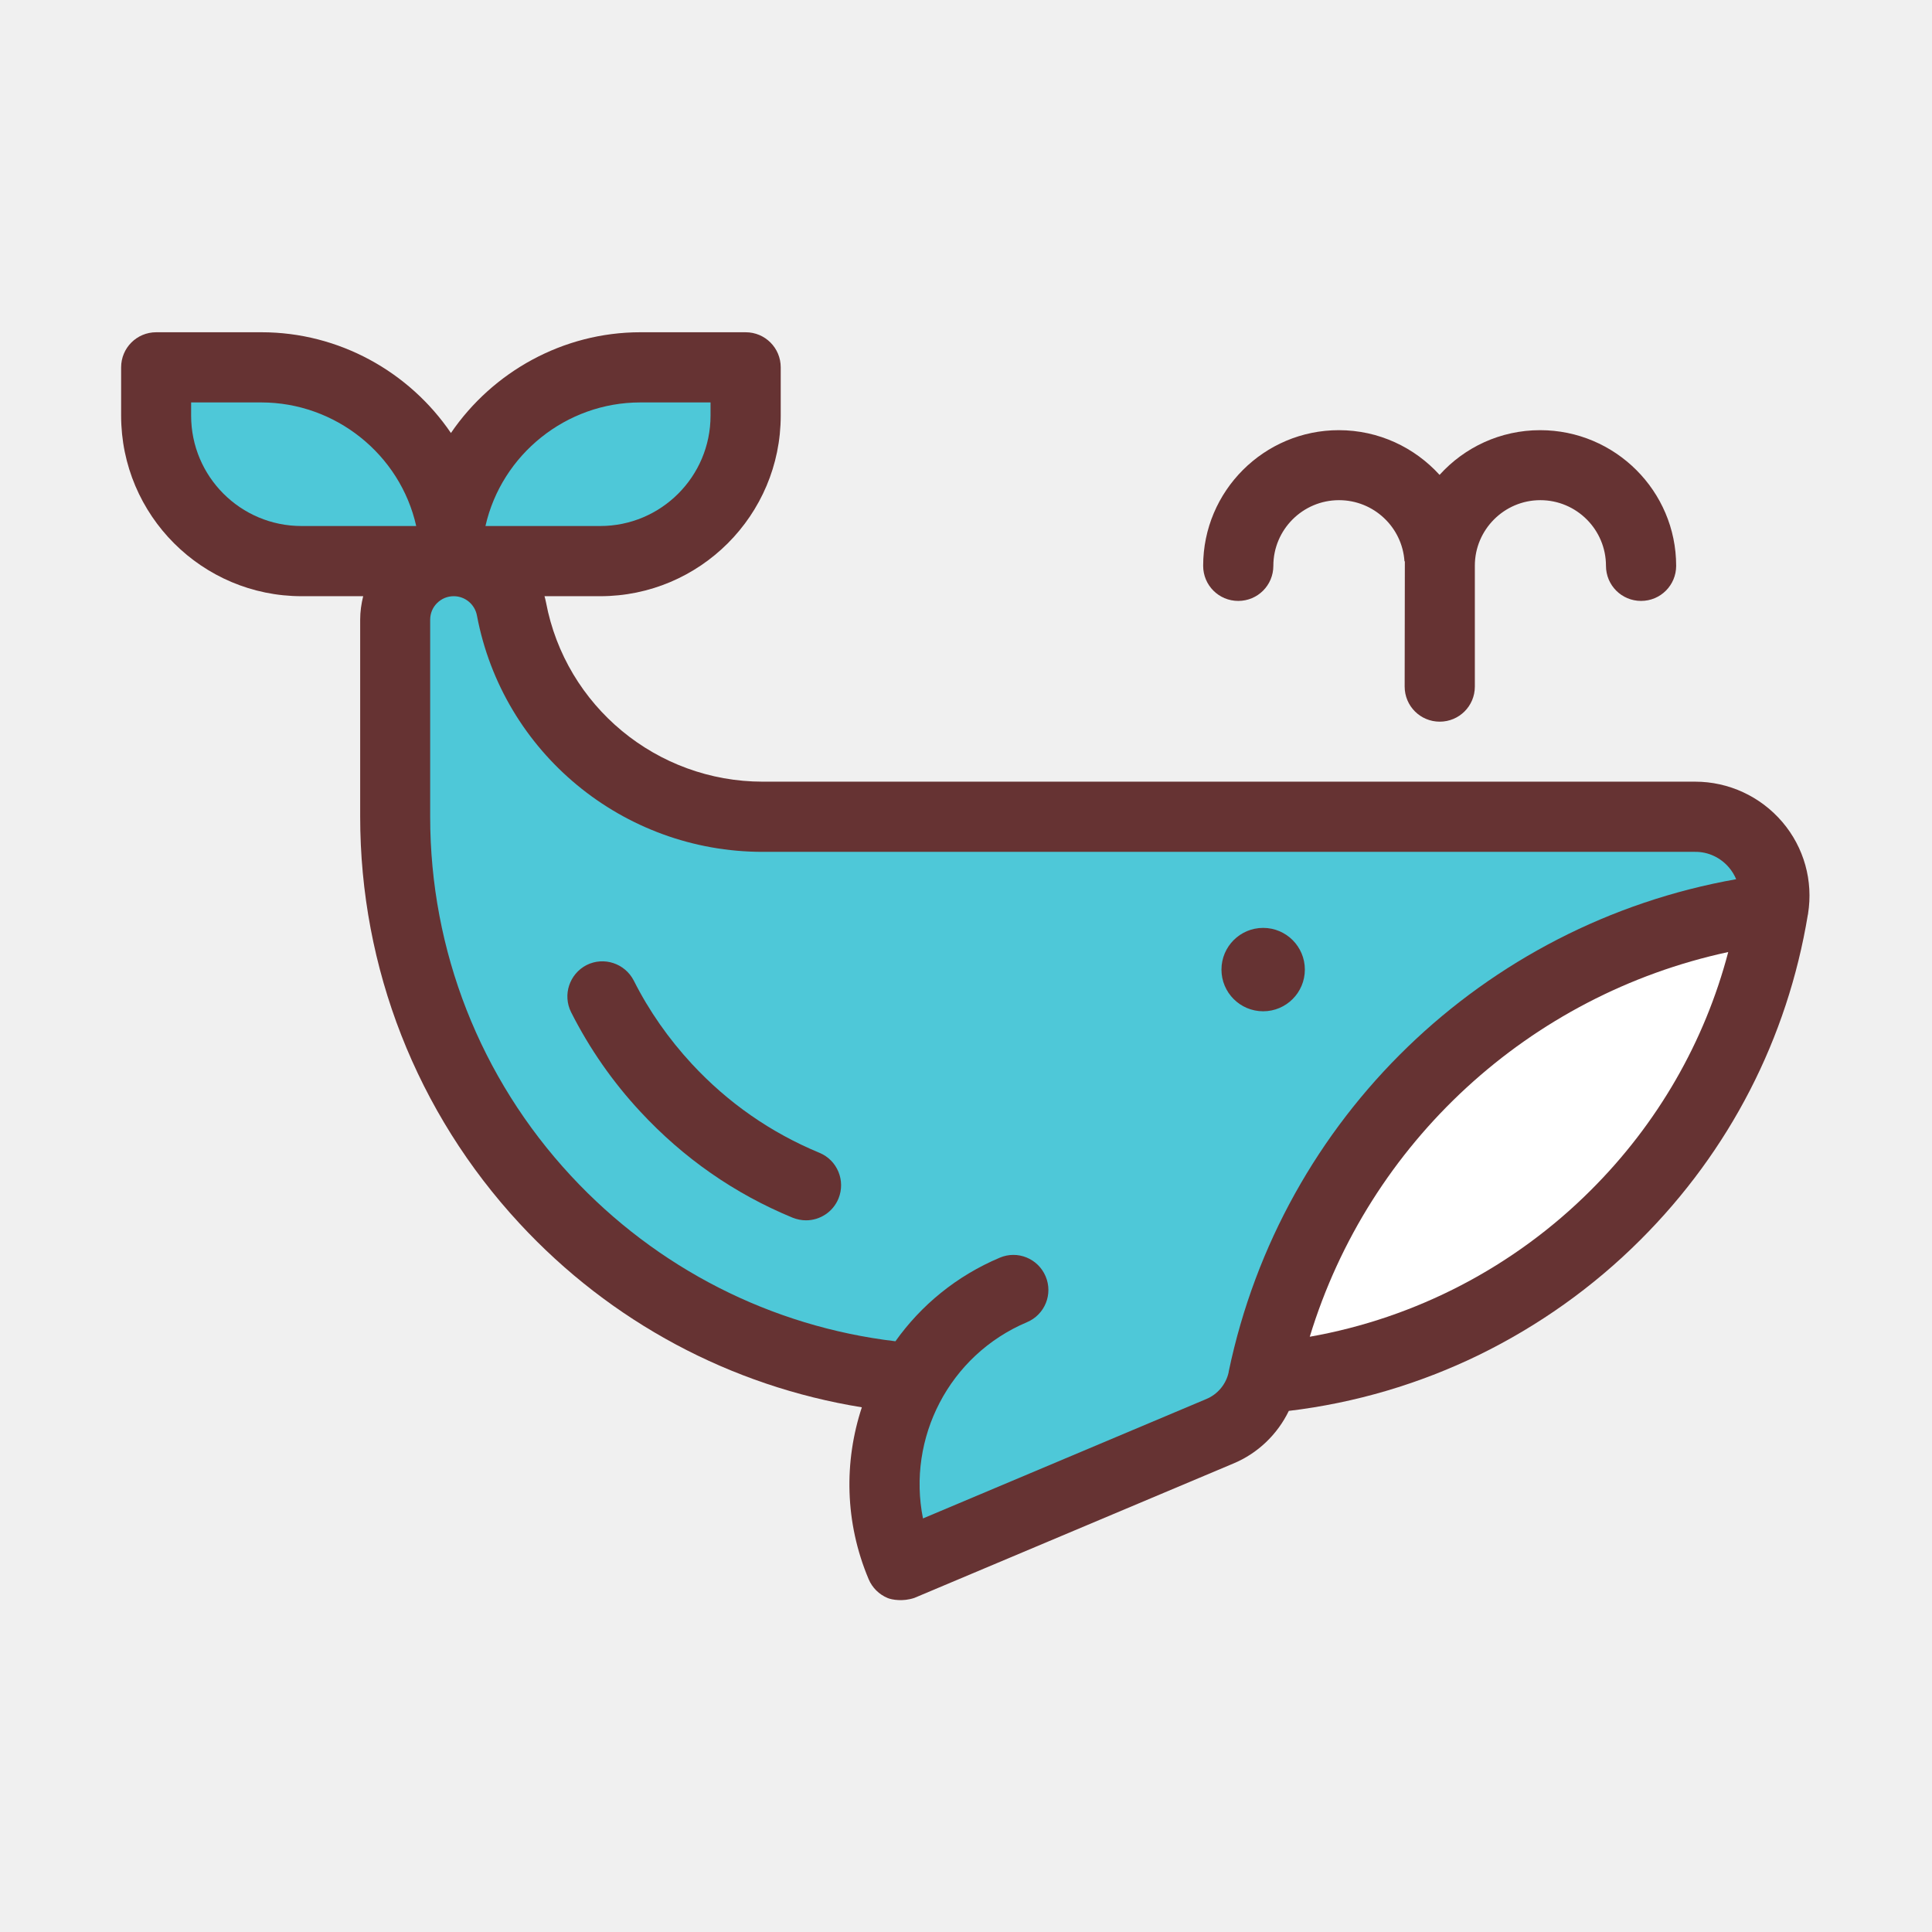
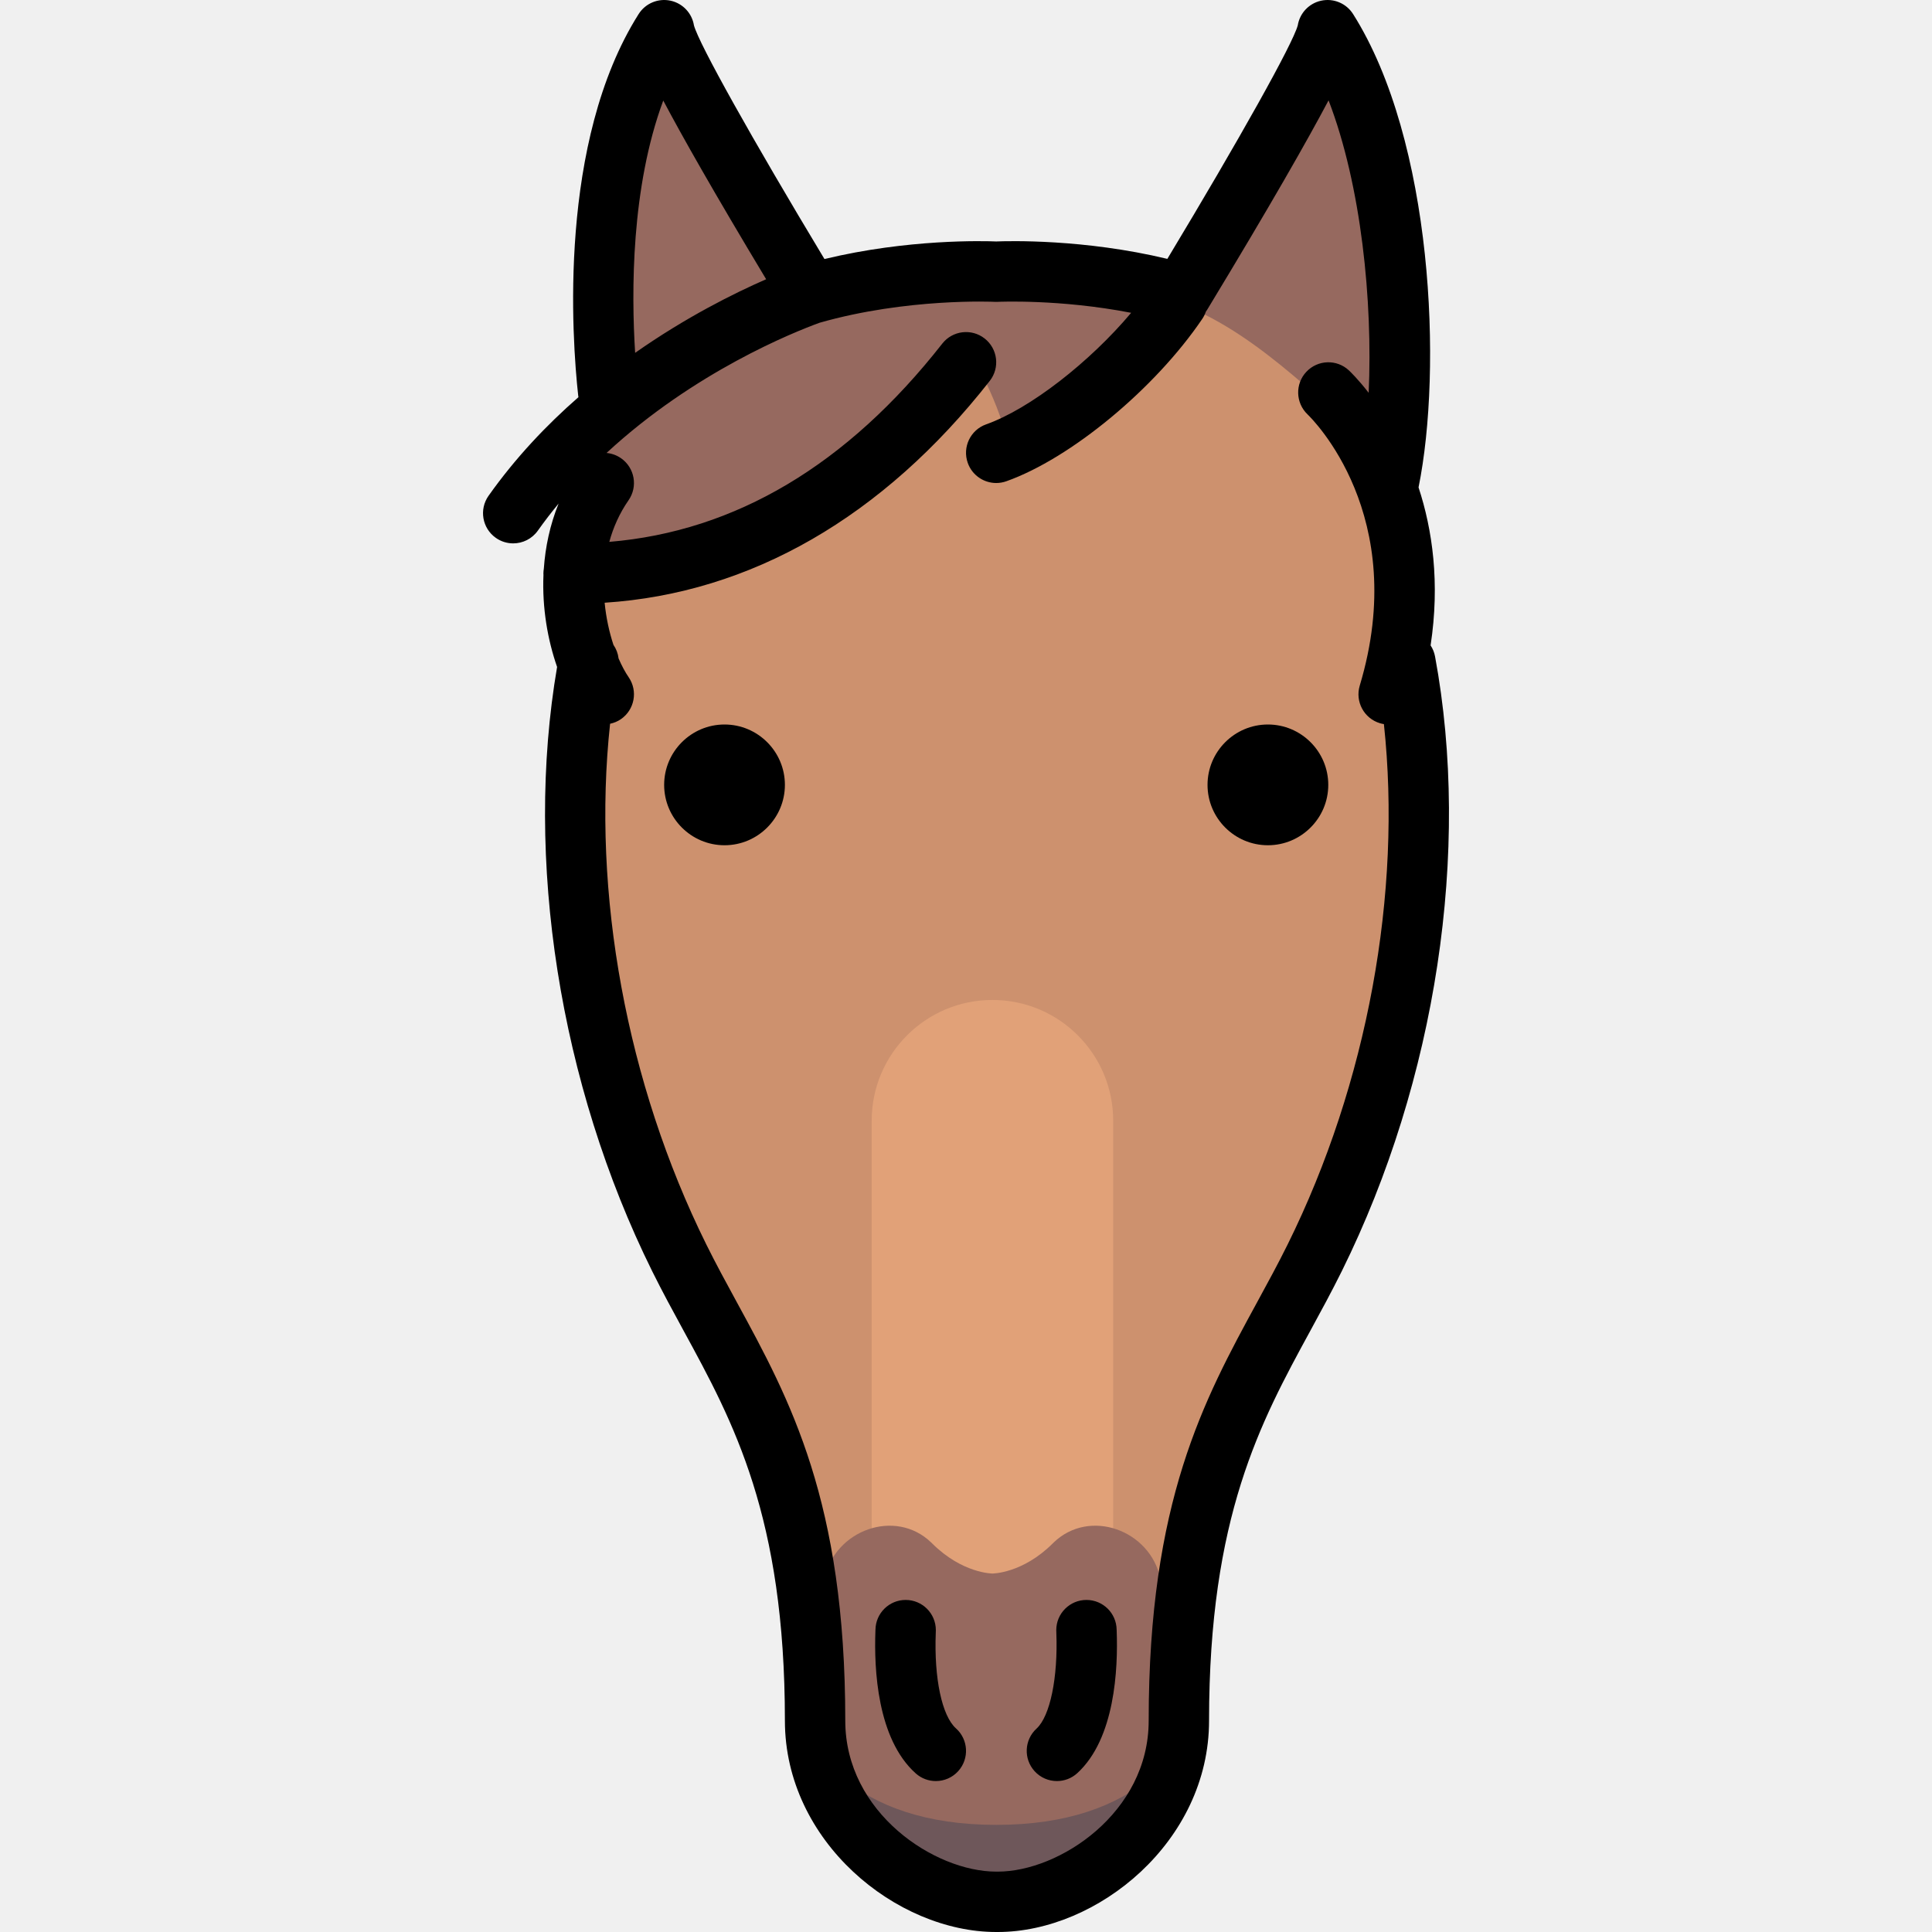
- <svg xmlns="http://www.w3.org/2000/svg" width="800px" height="800px" viewBox="0 0 1024 1024" class="icon" version="1.1">
-   <path d="M944.7 435.7c11.5 13.5 16.4 31.2 13.6 48.6 0 0.2 0 0.4-0.1 0.5-10.8 65.6-41.5 125.2-88.7 172.3-25.2 25.2-54.2 45.7-85.7 61.1-31.5 15.3-65.5 25.4-100.7 29.6-6 12.4-16.4 22.5-29.4 27.9l-169 71.2c-6.1 2.1-12 1-14.2 0.1-4.6-1.9-8.2-5.5-10.1-10-12.7-30.1-13.1-62.3-3.6-91.1-69.4-11.2-133.1-45.2-181.4-97.4-54.5-58.8-84.5-135.4-84.5-215.7V328.5c0-4.3 0.6-8.5 1.6-12.5h-32.6c-52.8 0-95.7-42.9-95.7-95.7v-25.6c0-10.3 8.3-18.6 18.6-18.6h55.8c41 0 78.3 20.9 100.4 53.4 22.1-32.4 59.4-53.4 100.4-53.4h55.8c10.3 0 18.6 8.3 18.6 18.6v25.6c0 52.8-42.9 95.7-95.7 95.7h-29.5c0.3 1.1 0.6 2.2 0.8 3.3 10.4 55 58.7 95 114.9 95h494.2c17.7 0 34.6 7.8 46.2 21.4z" fill="#663333" />
-   <path d="M916.4 459.8c1.6 1.9 2.9 4 3.8 6.2-133.9 23.7-240.8 126.5-268.9 260.7 0 0.2-0.1 0.4-0.1 0.7-1.4 6.3-5.8 11.6-11.8 14.1l-150.2 63.3c-8.5-42.4 13.7-86.5 55.1-104 9.5-4 13.9-14.9 9.9-24.3-4-9.5-14.9-13.9-24.3-9.9-23 9.7-41.8 25.3-55.3 44.3-65.8-7.8-126.5-38.7-171.9-87.6-48.2-51.9-74.7-119.5-74.7-190.4V328.5c0-3.4 1.3-6.5 3.6-8.8 2.4-2.4 5.5-3.7 8.9-3.7 6 0 11.2 4.3 12.3 10.3 13.7 72.6 77.4 125.2 151.4 125.2h494.2c6.9-0.1 13.5 3 18 8.3z" fill="#4EC8D8" />
-   <path d="M916 504.6c-12.5 47.6-37.4 90.9-72.8 126.2-40.7 40.7-92.9 67.8-149 77.7C725.6 605.4 810.6 527.3 916 504.6z" fill="#FFFFFF" />
-   <path d="M888.4 299.9c0 10.3-8.3 18.6-18.6 18.6s-18.6-8.3-18.6-18.6c0-19.2-15.6-34.8-34.8-34.8-19.1 0-34.7 15.6-34.7 34.7v64.1c0 10.3-8.3 18.6-18.6 18.6s-18.6-8.3-18.6-18.6c0 0 0.1-65.6 0.1-66.4h-0.2c-1.2-18.1-16.3-32.4-34.7-32.4-19.2 0-34.8 15.6-34.8 34.8 0 10.3-8.3 18.6-18.6 18.6s-18.6-8.3-18.6-18.6c0-39.7 32.3-71.9 71.9-71.9 21.2 0 40.2 9.2 53.4 23.7 13.2-14.6 32.2-23.7 53.3-23.7 39.8 0 72.1 32.3 72.1 71.9zM669.5 491.8c12.2 0 22.1 9.9 22.1 22.1 0 12.2-9.9 22.1-22.1 22.1-12.2 0-22.1-9.9-22.1-22.1 0-12.2 9.9-22.1 22.1-22.1zM434.3 611c9.5 3.9 14 14.8 10.1 24.3-3 7.2-9.9 11.5-17.2 11.5-2.4 0-4.8-0.5-7.1-1.4-30.8-12.7-57.9-31.6-80.7-56.2-14.7-15.8-27-33.5-36.7-52.7-4.6-9.2-0.9-20.3 8.2-25 9.2-4.6 20.3-0.9 25 8.2 8.1 16.1 18.5 30.9 30.8 44.2 19.1 20.6 41.8 36.4 67.6 47.1z" fill="#663333" />
-   <path d="M376.6 213.3v7c0 32.3-26.2 58.5-58.5 58.5h-60.8c8.6-38 42.9-65.5 82-65.5h37.3zM220.6 278.8h-60.8c-32.3 0-58.5-26.2-58.5-58.5v-7h37.2c39.2 0 73.6 27.5 82.1 65.5z" fill="#4EC8D8" />
+ <svg xmlns="http://www.w3.org/2000/svg" height="800px" width="800px" version="1.1" id="Layer_1" viewBox="0 0 512 512" xml:space="preserve">
+   <path style="fill:#CD916E;" d="M374.406,174.056c-0.048-0.256-0.146-0.499-0.29-0.717l-1.264-1.922l0.345-2.274  c2.069-13.651,1.071-26.81-2.964-39.109l-0.495-1.509l0.316-1.557c6.116-30.081,3.77-88.878-16.54-121.035  c-0.368-0.584-1-0.933-1.691-0.933c-0.146,0-0.293,0.017-0.435,0.048c-0.805,0.179-1.41,0.821-1.539,1.634l-0.052,0.323  l-0.086,0.314c-2.358,8.606-29.739,54.307-35.205,63.381l-2.268,3.766l-4.274-1.027c-16.403-3.942-31.636-4.531-39.257-4.531  c-2.215,0-3.736,0.05-4.446,0.079l-0.249,0.011l-0.249-0.01c-0.708-0.03-2.225-0.079-4.43-0.079c-7.659,0-22.965,0.594-39.429,4.571  l-4.278,1.034l-2.271-3.77c-5.469-9.081-32.871-54.813-35.231-63.423l-0.086-0.315l-0.032-0.2c-0.128-0.802-0.874-1.649-1.675-1.779  C176.225,5.009,176.118,5,176.012,5c-0.69,0-1.322,0.349-1.691,0.933c-20.334,32.196-16.743,82.373-15.129,97.176l0.553,3.484  l-2.497,2.181l-7.058,10.133c-3.664,5.26-2.095,12.522,3.412,15.802l0,0c-1.938,4.787-3.113,9.975-3.49,15.42l-0.019,0.273  l-0.043,0.27c-0.02,0.125-0.029,0.208-0.033,0.264l0.02,0.422l-0.011,0.252c-0.4,9.394,1.564,17.24,3.282,22.168l0.51,1.463  l-0.262,1.527c-8.504,49.598,0.716,108.086,24.665,156.455c2.65,5.352,5.494,10.569,8.245,15.615  c13.543,24.846,27.548,50.538,27.548,106.164c0,28.617,26.397,50,50,50h0.406c23.603,0,50-21.383,50-50  c0-55.626,14.004-81.318,27.548-106.164c2.75-5.046,5.595-10.264,8.245-15.615C374.688,283.785,383.732,224.282,374.406,174.056z" />
+   <g>
+     <path style="fill:#96695F;" d="M170.316,25.563c-8.618,23.224-9.007,50.517-7.816,69.324l0.676,10.675l8.757-6.143   c13.146-9.221,25.568-15.377,33.673-18.917l6.261-2.734l-3.52-5.855c-12.186-20.271-21.304-36.108-27.104-47.068L174.978,13   L170.316,25.563z" />
+     <path style="fill:#96695F;" d="M367.689,120.936c1.311-20.683,4.551-61.095-8.765-89.783c-1.87-4.029-3.499-8.167-5.044-12.333   l-2.384-5.756l-7.191,13.591c-6.655,12.578-17.12,30.751-31.104,54.014C334.909,89.065,352.348,109.351,367.689,120.936z" />
+   </g>
+   <path style="fill:#E1A178;" d="M263.007,265L263.007,265c-17.673,0-32,14.327-32,32v136h64V297  C295.007,279.327,280.68,265,263.007,265z" />
+   <g>
+     <path style="fill:#96695F;" d="M307.517,418.365c-2.698-12.899-18.767-18.735-28.268-9.603c-0.082,0.079-0.162,0.158-0.242,0.238   c-8,8-16,8-16,8s-8,0-16-8c-0.08-0.08-0.161-0.159-0.242-0.238c-9.502-9.132-25.569-3.296-28.269,9.603   c-1.816,8.681-3.489,19.658-3.489,30.635c0,24,8,56,48,56s48-32,48-56C311.007,438.023,309.333,427.045,307.517,418.365z" />
+     <path style="fill:#96695F;" d="M309.007,77c0,0-92-32.667-155,41c0,0,4.333,8.415,1,30.748c0,0,46,14.333,103-54   c0,0,11.333,21,8,25C266.007,119.748,306.007,98.333,309.007,77z" />
+   </g>
+   <path style="fill:#6E575A;" d="M264.03,483.61c-18.669,0-31.817-4.978-41.03-12.61c5.704,17.092,17.592,30.982,41.03,30.982  s35.326-13.89,41.03-30.982C295.847,478.632,282.699,483.61,264.03,483.61z" />
+   <path d="M192.007,192c-8.823,0-16,7.178-16,16s7.177,16,16,16c8.822,0,16-7.178,16-16S200.829,192,192.007,192z" />
+   <path d="M336.007,192c-8.822,0-16,7.178-16,16s7.178,16,16,16s16-7.178,16-16S344.829,192,336.007,192z" />
+   <path d="M380.302,173.972c-0.2-1.08-0.609-2.067-1.178-2.93c2.521-16.635,0.478-30.686-3.195-41.879  c6.349-31.227,3.874-91.836-17.346-125.435c-1.805-2.856-5.207-4.271-8.506-3.536c-3.208,0.715-5.642,3.315-6.158,6.542  c-1.356,4.95-15.348,29.975-34.558,61.871c-22.106-5.312-42.136-4.746-45.354-4.613c-3.23-0.133-23.349-0.7-45.517,4.656  c-19.227-31.921-33.227-56.961-34.584-61.914c-0.516-3.227-2.95-5.827-6.157-6.542c-3.298-0.734-6.702,0.68-8.506,3.536  c-21.425,33.922-17.67,85.995-16.009,101.146c0.014,0.129,0.042,0.253,0.061,0.38c-8.455,7.384-16.682,16.05-23.816,26.122  c-2.554,3.605-1.701,8.598,1.904,11.152C132.787,143.523,134.4,144,136,144c2.507,0,4.976-1.175,6.535-3.376  c1.761-2.486,3.603-4.869,5.499-7.168c-2.289,5.651-3.516,11.5-3.915,17.257c-0.067,0.42-0.112,0.848-0.112,1.287  c0,0.119,0.013,0.235,0.018,0.353c-0.375,8.786,1.126,17.271,3.611,24.4c-8.72,50.86,0.619,110.482,25.201,160.131  c2.699,5.451,5.574,10.725,8.354,15.824c13.184,24.186,26.816,49.196,26.816,103.292c0,32.051,29.565,56,56,56h0.406  c26.435,0,56-23.949,56-56c0-54.097,13.632-79.106,26.815-103.292c2.78-5.1,5.654-10.374,8.354-15.824  C380.612,286.33,389.854,225.428,380.302,173.972z M175.772,26.648c5.013,9.474,13.353,24.209,27.264,47.354  c-8.506,3.715-21.247,10.054-34.717,19.503C167.296,77.355,167.238,49.646,175.772,26.648z M341.243,329.784  c-2.559,5.169-5.232,10.074-8.063,15.267c-14.144,25.946-28.768,52.775-28.768,110.95c0,24.417-23.691,40-40,40h-0.406  c-16.31,0-40-15.583-40-40c0-58.174-14.625-85.004-28.768-110.95c-2.83-5.193-5.503-10.098-8.063-15.267  c-21.162-42.741-30.34-93.225-25.495-137.981c0.995-0.212,1.968-0.599,2.858-1.21c3.641-2.503,4.563-7.484,2.06-11.125  c-0.91-1.324-1.823-3.014-2.669-4.979c-0.155-1.307-0.631-2.538-1.359-3.595c-1.091-3.307-1.942-7.115-2.334-11.165  c38.634-2.506,73.777-22.7,102.066-58.793c2.726-3.478,2.116-8.506-1.361-11.231c-3.478-2.726-8.506-2.116-11.231,1.361  c-25.177,32.123-54.824,49.753-88.238,52.535c1.042-3.81,2.684-7.551,5.104-11.035c2.521-3.628,1.624-8.614-2.004-11.135  c-1.178-0.819-2.5-1.271-3.834-1.392c23.303-21.558,49.741-32.064,56.456-34.505c23.163-6.625,46.173-5.556,46.396-5.544  c0.273,0.014,0.554,0.014,0.828,0c0.186-0.008,16.438-0.766,35.351,2.909c-10.961,13.04-26.8,25.433-38.438,29.562  c-4.164,1.478-6.342,6.051-4.864,10.215c1.164,3.279,4.248,5.327,7.54,5.327c0.888,0,1.791-0.149,2.675-0.462  c17.122-6.076,39.456-24.586,51.951-43.057c0.406-0.6,0.711-1.238,0.936-1.893c0.137-0.187,0.268-0.381,0.39-0.582  c16.887-27.874,26.56-44.893,32.123-55.413c8.715,22.655,11.714,53.317,10.632,77.502c-2.802-3.61-4.904-5.624-5.239-5.938  c-3.215-3.009-8.241-2.841-11.265,0.359c-3.025,3.199-2.882,8.254,0.302,11.295c1.124,1.074,27.377,26.815,13.834,71.884  c-1.271,4.231,1.128,8.692,5.359,9.964c0.348,0.104,0.696,0.176,1.044,0.232C371.57,236.627,362.392,287.072,341.243,329.784z" />
+   <path d="M253.341,458.038c-3.724-3.332-5.825-13.273-5.354-25.328c0.014-0.363,0.02-0.604,0.02-0.71c0-4.418-3.582-8-8-8  c-4.375,0-7.929,3.511-7.999,7.868l-0.009,0.217c-0.399,10.222,0.456,28.735,10.673,37.877c1.527,1.366,3.433,2.038,5.332,2.038  c2.196,0,4.385-0.9,5.965-2.666C256.915,466.042,256.634,460.984,253.341,458.038z" />
+   <path d="M295.921,431.873c-0.068-4.36-3.623-7.873-7.999-7.873c-4.418,0-8,3.582-8,8c0,0.105,0.005,0.344,0.019,0.704  c0.456,11.902-1.652,22.107-5.245,25.392c-3.262,2.981-3.488,8.042-0.507,11.302c1.578,1.727,3.738,2.602,5.907,2.602  c1.927,0,3.86-0.693,5.396-2.096c9.991-9.135,10.828-27.612,10.438-37.813L295.921,431.873z" />
</svg>
